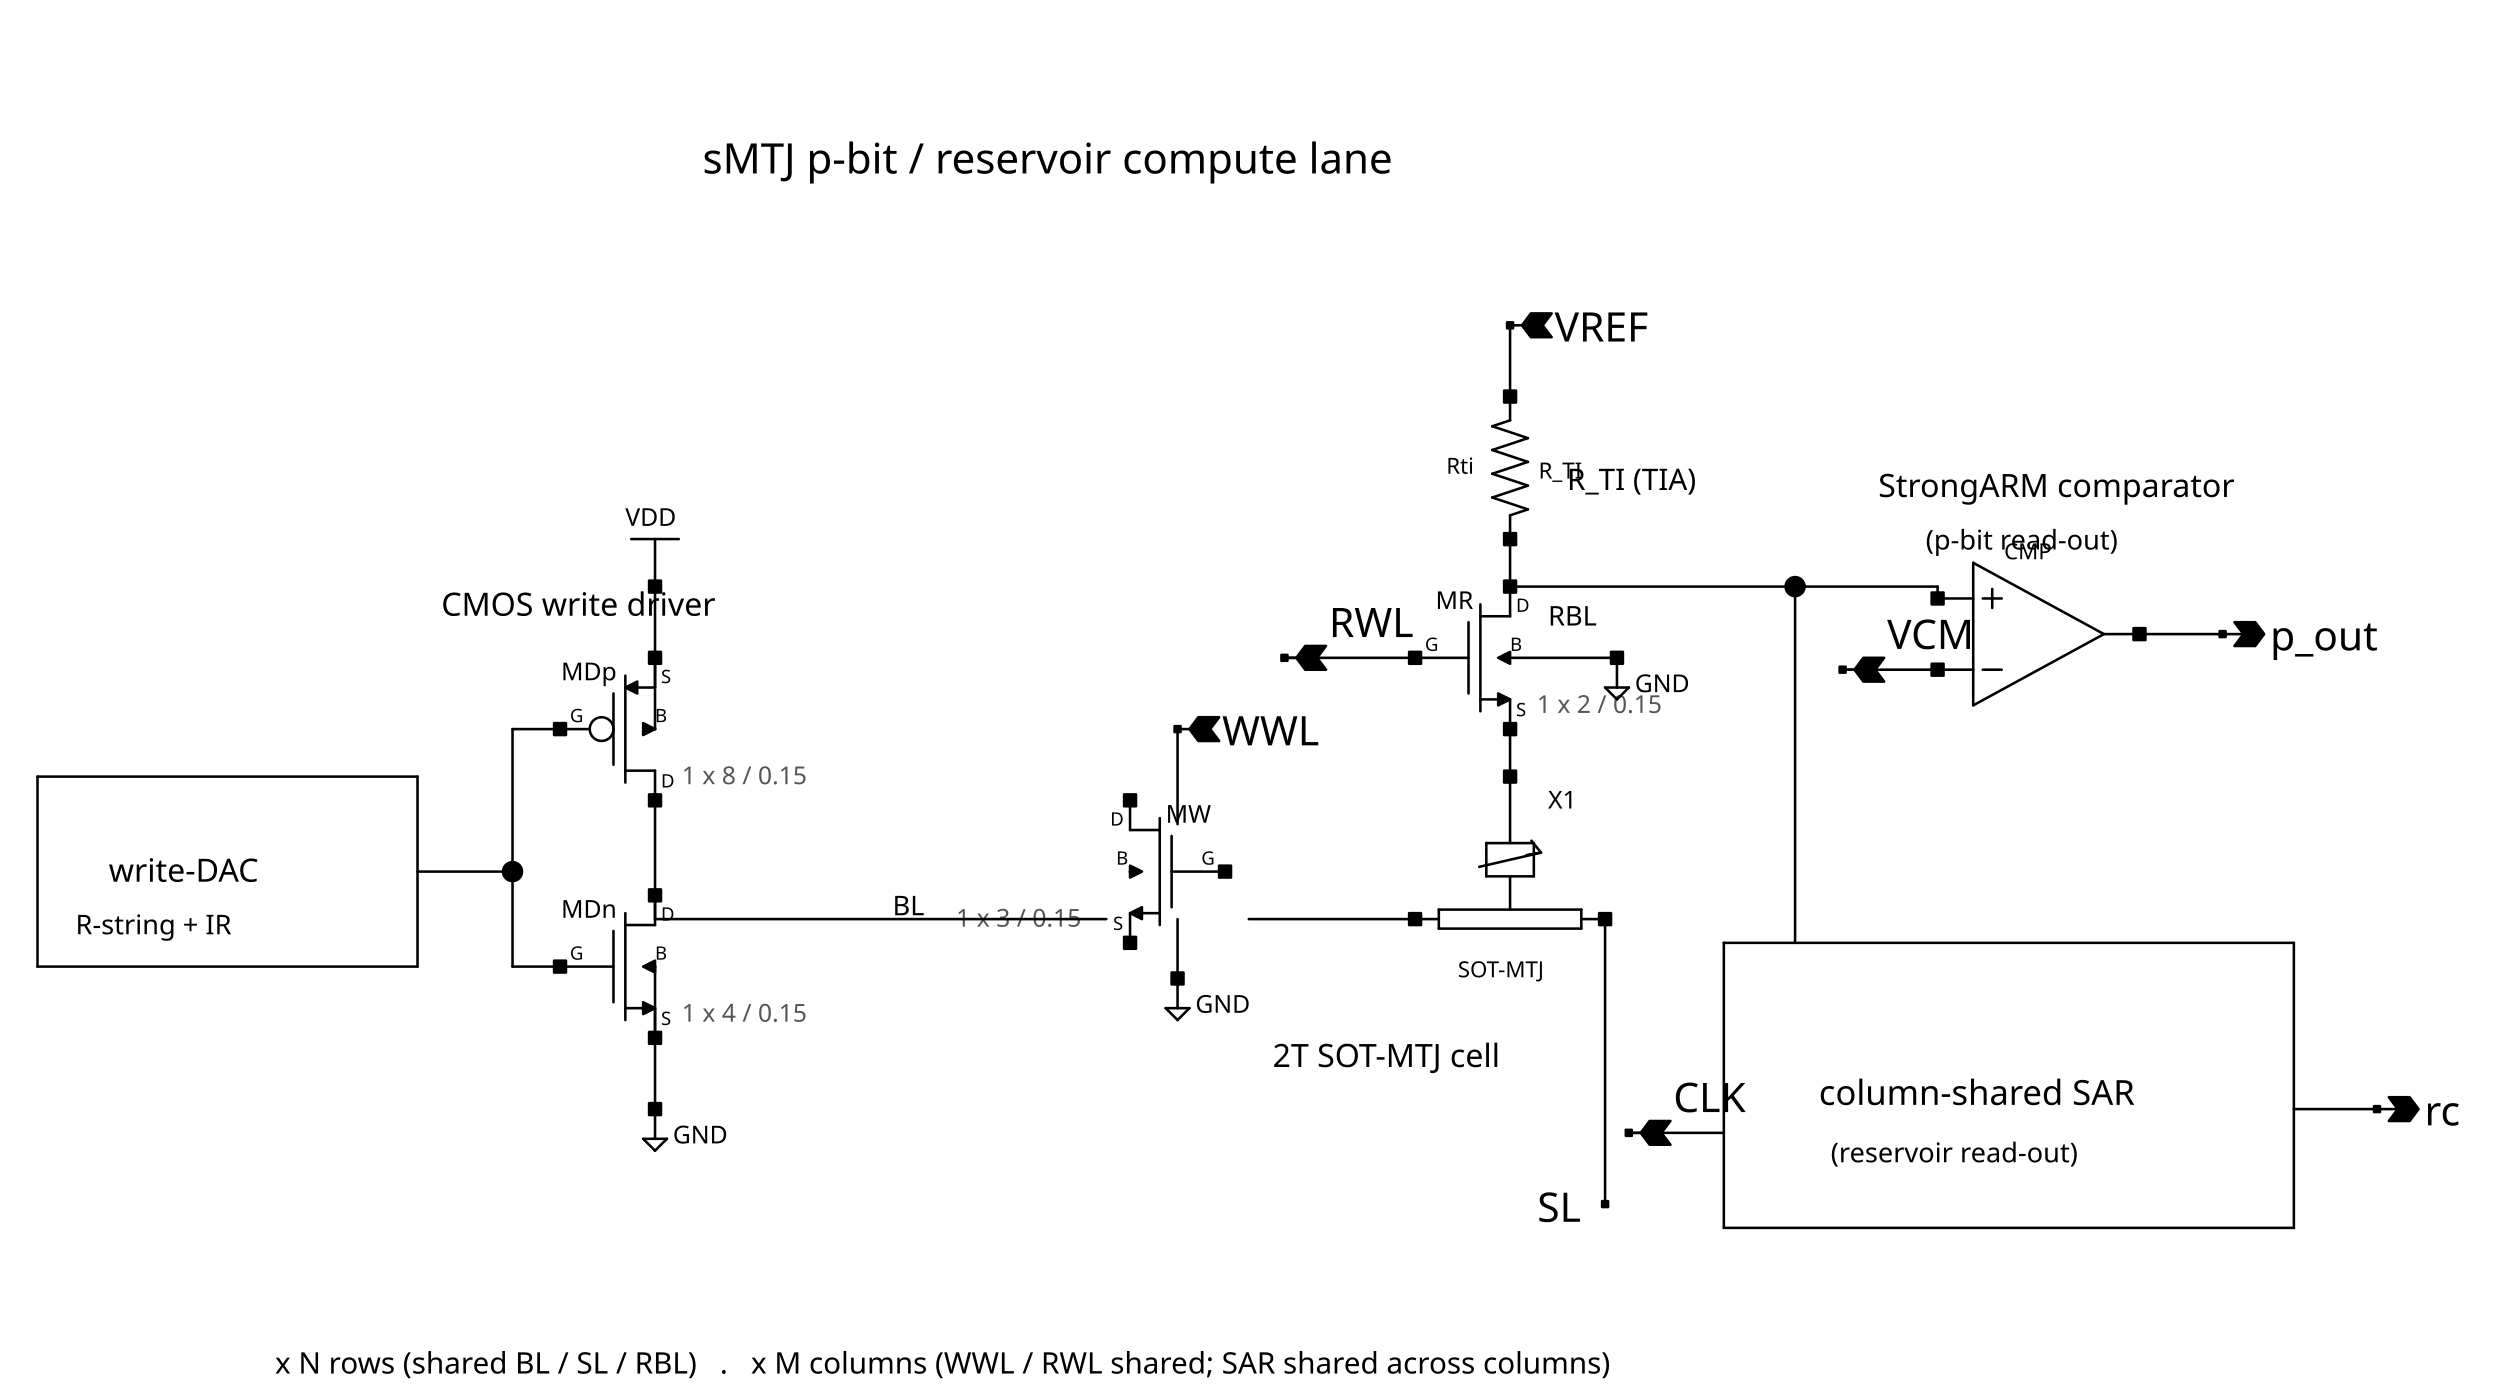
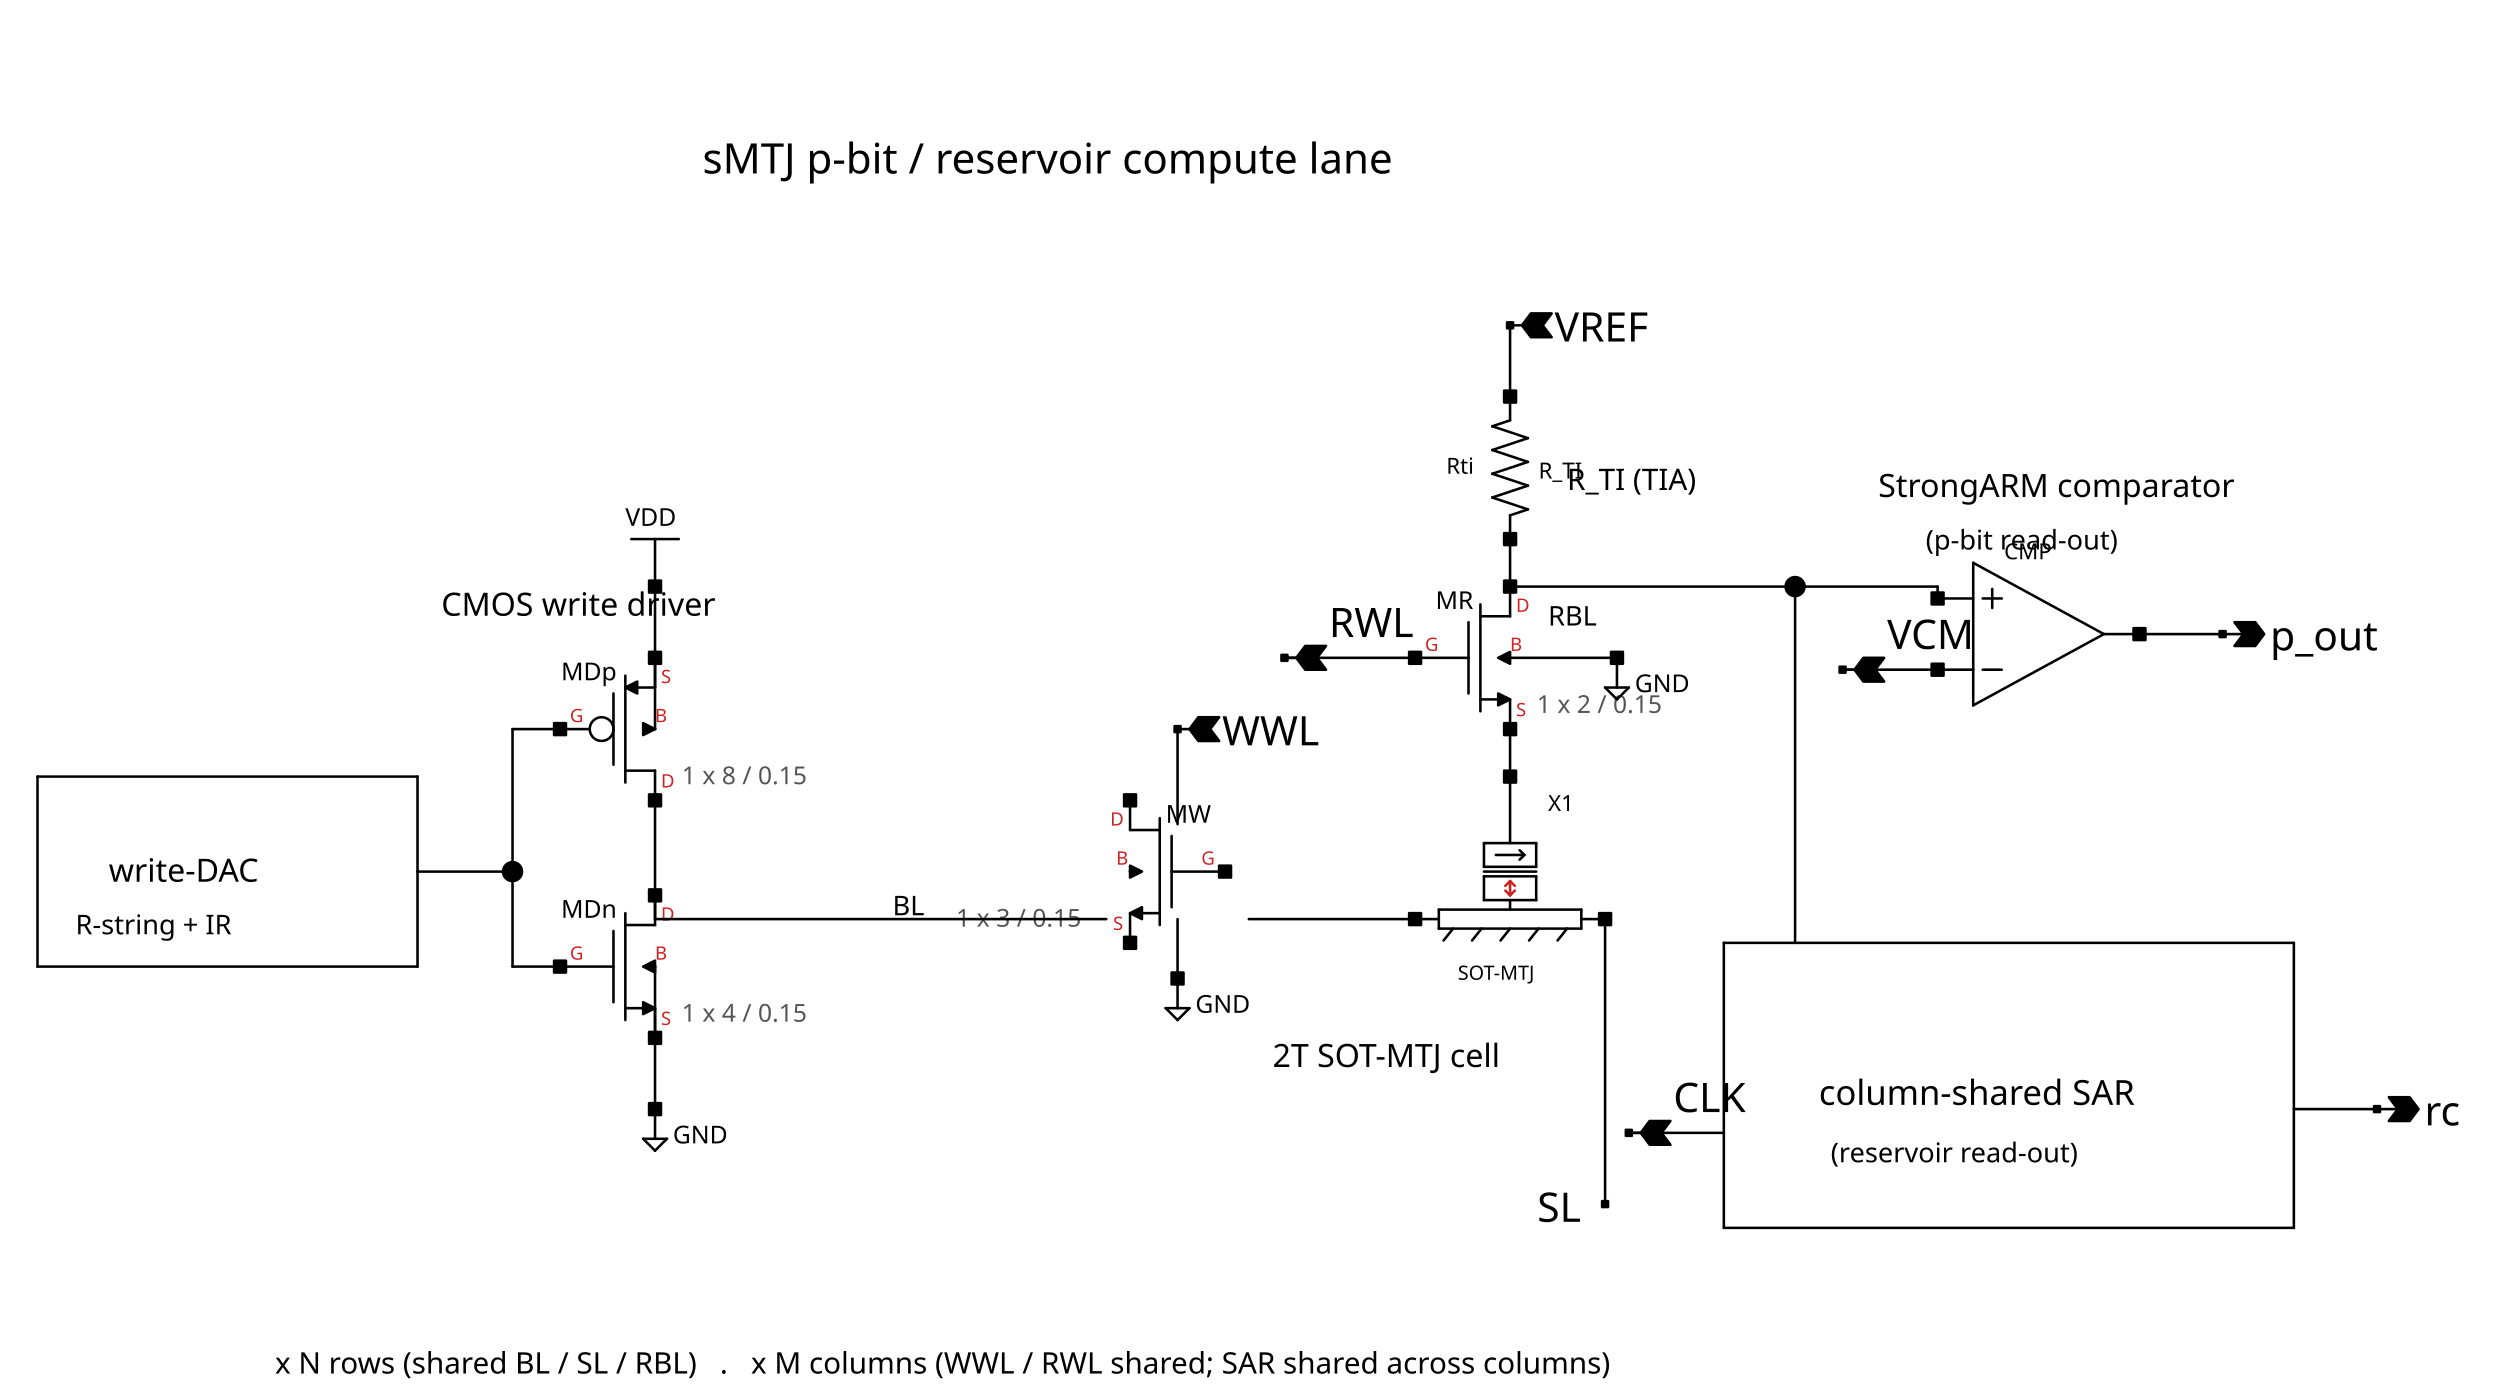
<svg xmlns="http://www.w3.org/2000/svg" width="900" height="503" version="1.1">
  <style type="text/css">
.l0{
 fill: #ffffff;
  stroke: #ffffff;
  stroke-linecap:round;
  stroke-linejoin:round;
  stroke-width: 0.923;
}
.l1{
 fill: #000000;
  stroke: #000000;
  stroke-linecap:round;
  stroke-linejoin:round;
  stroke-width: 0.923;
}
.l2{
  fill: none;
  stroke: #000000;
  stroke-linecap:round;
  stroke-linejoin:round;
  stroke-width: 0.923;
}
.l3{
 fill: #000000; fill-opacity: 0.5;
  stroke: #000000;
  stroke-linecap:round;
  stroke-linejoin:round;
  stroke-width: 0.923;
}
.l4{
 fill: #000000;
  stroke: #000000;
  stroke-linecap:round;
  stroke-linejoin:round;
  stroke-width: 0.923;
}
.l5{
 fill: #000000;
  stroke: #000000;
  stroke-linecap:round;
  stroke-linejoin:round;
  stroke-width: 0.923;
}
.l6{
 fill: #000000; fill-opacity: 0.5;
  stroke: #000000;
  stroke-linecap:round;
  stroke-linejoin:round;
  stroke-width: 0.923;
}
.l7{
-  fill: #000000; fill-opacity: 0.5;
-   stroke: #000000;
+  fill: #cc2222; fill-opacity: 0.5;
+   stroke: #cc2222;
  stroke-linecap:round;
  stroke-linejoin:round;
  stroke-width: 0.923;
}
.l8{
 fill: #000000; fill-opacity: 0.5;
  stroke: #000000;
  stroke-linecap:round;
  stroke-linejoin:round;
  stroke-width: 0.923;
}
.l9{
 fill: #000000; fill-opacity: 0.5;
  stroke: #000000;
  stroke-linecap:round;
  stroke-linejoin:round;
  stroke-width: 0.923;
}
.l10{
 fill: #000000;
  stroke: #000000;
  stroke-linecap:round;
  stroke-linejoin:round;
  stroke-width: 0.923;
}
.l11{
 fill: #000000; fill-opacity: 0.5;
  stroke: #000000;
  stroke-linecap:round;
  stroke-linejoin:round;
  stroke-width: 0.923;
}
.l12{
 fill: #000000; fill-opacity: 0.5;
  stroke: #000000;
  stroke-linecap:round;
  stroke-linejoin:round;
  stroke-width: 0.923;
}
.l13{
 fill: #555555; fill-opacity: 0.5;
  stroke: #555555;
  stroke-linecap:round;
  stroke-linejoin:round;
  stroke-width: 0.923;
}
.l14{
  fill: none;
  stroke: #000000;
  stroke-linecap:round;
  stroke-linejoin:round;
  stroke-width: 0.923;
}
.l15{
 fill: #000000; fill-opacity: 0.5;
  stroke: #000000;
  stroke-linecap:round;
  stroke-linejoin:round;
  stroke-width: 0.923;
}
.l16{
 fill: #000000; fill-opacity: 0.5;
  stroke: #000000;
  stroke-linecap:round;
  stroke-linejoin:round;
  stroke-width: 0.923;
}
.l17{
  fill: none;
  stroke: #000000;
  stroke-linecap:round;
  stroke-linejoin:round;
  stroke-width: 0.923;
}
.l18{
 fill: #000000; fill-opacity: 0.5;
  stroke: #000000;
  stroke-linecap:round;
  stroke-linejoin:round;
  stroke-width: 0.923;
}
.l19{
  fill: none;
  stroke: #000000;
  stroke-linecap:round;
  stroke-linejoin:round;
  stroke-width: 0.923;
}
.l20{
  fill: none;
  stroke: #000000;
  stroke-linecap:round;
  stroke-linejoin:round;
  stroke-width: 0.923;
}
.l21{
  fill: none;
  stroke: #000000;
  stroke-linecap:round;
  stroke-linejoin:round;
  stroke-width: 0.923;
}
text {font-family: Sans-Serif;}
</style>
  <rect class="l0" x="0" y="0" width="900" height="503" />
  <text fill="#000000" xml:space="preserve" font-size="9.782" transform="translate(321.316, 329.497)">BL</text>
  <text fill="#000000" xml:space="preserve" font-size="9.782" transform="translate(557.308, 225.182)">RBL</text>
  <text fill="#000000" xml:space="preserve" font-size="11.56" transform="translate(39.1513, 317.432)">write-DAC</text>
  <text fill="#000000" xml:space="preserve" font-size="9.782" transform="translate(27.1807, 336.338)">R-string + IR</text>
  <text fill="#000000" xml:space="preserve" font-size="12.449" transform="translate(654.783, 397.758)">column-shared SAR</text>
  <text fill="#000000" xml:space="preserve" font-size="9.782" transform="translate(659.058, 418.422)">(reservoir read-out)</text>
  <text fill="#000000" xml:space="preserve" font-size="11.56" transform="translate(158.857, 221.667)">CMOS write driver</text>
  <text fill="#000000" xml:space="preserve" font-size="11.56" transform="translate(458.123, 384.125)">2T SOT-MTJ cell</text>
  <text fill="#000000" xml:space="preserve" font-size="10.671" transform="translate(564.148, 176.397)">R_TI (TIA)</text>
  <text fill="#000000" xml:space="preserve" font-size="11.56" transform="translate(676.159, 178.914)">StrongARM comparator</text>
  <text fill="#000000" xml:space="preserve" font-size="9.782" transform="translate(693.26, 197.821)">(p-bit read-out)</text>
  <text fill="#000000" xml:space="preserve" font-size="15.117" transform="translate(252.912, 62.438)">sMTJ p-bit / reservoir compute lane</text>
  <text fill="#000000" xml:space="preserve" font-size="10.671" transform="translate(99.0044, 494.473)">x N rows (shared BL / SL / RBL)   .   x M columns (WWL / RWL shared; SAR shared across columns)</text>
  <text fill="#000000" xml:space="preserve" font-size="8.892" transform="translate(225.123, 189.318)">VDD</text>
  <text fill="#000000" xml:space="preserve" font-size="8.892" transform="translate(242.224, 411.629)">GND</text>
  <text fill="#000000" xml:space="preserve" font-size="14.673" transform="translate(559.659, 122.956)">VREF</text>
  <text fill="#000000" xml:space="preserve" font-size="8.892" transform="translate(430.334, 364.602)">GND</text>
  <text fill="#000000" xml:space="preserve" font-size="8.892" transform="translate(588.517, 249.171)">GND</text>
  <text fill="#000000" xml:space="preserve" font-size="14.673" transform="translate(679.366, 233.615)">VCM</text>
  <text fill="#000000" xml:space="preserve" font-size="14.673" transform="translate(553.416, 439.857)">SL</text>
  <text fill="#000000" xml:space="preserve" font-size="14.673" transform="translate(439.953, 268.314)">WWL</text>
  <text fill="#000000" xml:space="preserve" font-size="14.673" transform="translate(478.43, 229.34)">RWL</text>
  <text fill="#000000" xml:space="preserve" font-size="14.673" transform="translate(817.241, 234.112)">p_out</text>
  <text fill="#000000" xml:space="preserve" font-size="14.673" transform="translate(602.412, 400.348)">CLK</text>
  <text fill="#000000" xml:space="preserve" font-size="14.673" transform="translate(872.819, 405.121)">rc</text>
  <text fill="#000000" xml:space="preserve" font-size="8.892" transform="translate(201.986, 244.896)">MDp</text>
-   <text fill="#000000" xml:space="preserve" font-size="6.669" transform="translate(237.949, 283.492)">D</text>
-   <text fill="#000000" xml:space="preserve" font-size="6.669" transform="translate(237.949, 245.915)">S</text>
-   <text fill="#000000" xml:space="preserve" font-size="6.669" transform="translate(235.811, 259.978)">B</text>
-   <text fill="#000000" xml:space="preserve" font-size="6.669" transform="translate(205.16, 259.978)">G</text>
+   <text fill="#cc2222" xml:space="preserve" font-size="6.669" transform="translate(237.949, 283.492)">D</text>
+   <text fill="#cc2222" xml:space="preserve" font-size="6.669" transform="translate(237.949, 245.915)">S</text>
+   <text fill="#cc2222" xml:space="preserve" font-size="6.669" transform="translate(235.811, 259.978)">B</text>
+   <text fill="#cc2222" xml:space="preserve" font-size="6.669" transform="translate(205.16, 259.978)">G</text>
  <text fill="#555555" xml:space="preserve" font-size="8.892" transform="translate(245.431, 282.304)">1 x 8 / 0.15</text>
  <text fill="#000000" xml:space="preserve" font-size="8.892" transform="translate(201.986, 330.4)">MDn</text>
-   <text fill="#000000" xml:space="preserve" font-size="6.669" transform="translate(237.949, 368.996)">S</text>
-   <text fill="#000000" xml:space="preserve" font-size="6.669" transform="translate(237.949, 331.42)">D</text>
-   <text fill="#000000" xml:space="preserve" font-size="6.669" transform="translate(235.811, 345.482)">B</text>
-   <text fill="#000000" xml:space="preserve" font-size="6.669" transform="translate(205.16, 345.482)">G</text>
+   <text fill="#cc2222" xml:space="preserve" font-size="6.669" transform="translate(237.949, 368.996)">S</text>
+   <text fill="#cc2222" xml:space="preserve" font-size="6.669" transform="translate(237.949, 331.42)">D</text>
+   <text fill="#cc2222" xml:space="preserve" font-size="6.669" transform="translate(235.811, 345.482)">B</text>
+   <text fill="#cc2222" xml:space="preserve" font-size="6.669" transform="translate(205.16, 345.482)">G</text>
  <text fill="#555555" xml:space="preserve" font-size="8.892" transform="translate(245.431, 367.808)">1 x 4 / 0.15</text>
  <text fill="#000000" xml:space="preserve" font-size="8.892" transform="translate(419.646, 296.198)">MW</text>
-   <text fill="#000000" xml:space="preserve" font-size="6.669" transform="translate(400.683, 334.794)">S</text>
-   <text fill="#000000" xml:space="preserve" font-size="6.669" transform="translate(399.683, 297.218)">D</text>
-   <text fill="#000000" xml:space="preserve" font-size="6.669" transform="translate(401.82, 311.281)">B</text>
-   <text fill="#000000" xml:space="preserve" font-size="6.669" transform="translate(432.472, 311.281)">G</text>
+   <text fill="#cc2222" xml:space="preserve" font-size="6.669" transform="translate(400.683, 334.794)">S</text>
+   <text fill="#cc2222" xml:space="preserve" font-size="6.669" transform="translate(399.683, 297.218)">D</text>
+   <text fill="#cc2222" xml:space="preserve" font-size="6.669" transform="translate(401.82, 311.281)">B</text>
+   <text fill="#cc2222" xml:space="preserve" font-size="6.669" transform="translate(432.472, 311.281)">G</text>
  <text fill="#555555" xml:space="preserve" font-size="8.892" transform="translate(344.201, 333.606)">1 x 3 / 0.15</text>
  <text fill="#000000" xml:space="preserve" font-size="8.892" transform="translate(516.802, 219.244)">MR</text>
-   <text fill="#000000" xml:space="preserve" font-size="6.669" transform="translate(545.765, 257.84)">S</text>
-   <text fill="#000000" xml:space="preserve" font-size="6.669" transform="translate(545.765, 220.264)">D</text>
-   <text fill="#000000" xml:space="preserve" font-size="6.669" transform="translate(543.627, 234.327)">B</text>
-   <text fill="#000000" xml:space="preserve" font-size="6.669" transform="translate(512.976, 234.327)">G</text>
+   <text fill="#cc2222" xml:space="preserve" font-size="6.669" transform="translate(545.765, 257.84)">S</text>
+   <text fill="#cc2222" xml:space="preserve" font-size="6.669" transform="translate(545.765, 220.264)">D</text>
+   <text fill="#cc2222" xml:space="preserve" font-size="6.669" transform="translate(543.627, 234.327)">B</text>
+   <text fill="#cc2222" xml:space="preserve" font-size="6.669" transform="translate(512.976, 234.327)">G</text>
  <text fill="#555555" xml:space="preserve" font-size="8.892" transform="translate(553.247, 256.652)">1 x 2 / 0.15</text>
-   <text fill="#000000" xml:space="preserve" font-size="8.892" transform="translate(557.308, 291.068)">X1</text>
-   <text fill="#000000" xml:space="preserve" font-size="8.003" transform="translate(524.816, 351.824)">SOT-MTJ</text>
+   <text fill="#000000" xml:space="preserve" font-size="8.003" transform="translate(557.308, 291.971)">X1</text>
+   <text fill="#000000" xml:space="preserve" font-size="7.114" transform="translate(524.816, 352.726)">SOT-MTJ</text>
  <text fill="#000000" xml:space="preserve" font-size="8.003" transform="translate(520.657, 170.554)">Rti</text>
  <text fill="#000000" xml:space="preserve" font-size="8.003" transform="translate(553.888, 172.264)">R_TI</text>
  <text fill="#000000" xml:space="preserve" font-size="8.003" transform="translate(721.476, 201.336)">CMP</text>
  <path class="l4" d="M13.5 279.573L150.307 279.573" />
  <path class="l4" d="M150.307 279.573L150.307 347.977" />
  <path class="l4" d="M13.5 347.977L150.307 347.977" />
  <path class="l4" d="M13.5 279.573L13.5 347.977" />
  <path class="l4" d="M620.581 339.427L825.792 339.427" />
  <path class="l4" d="M825.792 339.427L825.792 442.032" />
  <path class="l4" d="M620.581 442.032L825.792 442.032" />
  <path class="l4" d="M620.581 339.427L620.581 442.032" />
  <path class="l4" d="M225.123 243.234L225.123 281.711" />
  <path class="l4" d="M235.811 236.821L235.811 247.509" />
  <path class="l4" d="M235.811 277.436L235.811 288.124" />
  <path class="l4" d="M220.848 249.647L220.848 275.298" />
  <path class="l4" d="M225.123 277.436L235.811 277.436" />
  <path class="l4" d="M229.399 247.509L235.811 247.509" />
  <path class="l4" d="M201.61 262.473L212.298 262.473" />
  <path class="l4" d="M229.399 245.372L225.123 247.509L229.399 249.647L229.399 245.372" />
  <circle class="l4" cx="216.573" cy="262.473" r="4.275" style="fill:none;" />
  <path class="l4" d="M225.123 328.739L225.123 367.215" />
  <path class="l4" d="M201.61 347.977L220.848 347.977" />
  <path class="l4" d="M235.811 322.326L235.811 333.014" />
  <path class="l4" d="M235.811 362.94L235.811 373.628" />
  <path class="l4" d="M220.848 335.151L220.848 360.803" />
  <path class="l4" d="M225.123 333.014L235.811 333.014" />
  <path class="l4" d="M225.123 362.94L231.536 362.94" />
  <path class="l4" d="M231.536 360.803L235.811 362.94L231.536 365.078L231.536 360.803" />
  <path class="l4" d="M417.508 294.537L417.508 333.014" />
  <path class="l4" d="M421.784 313.775L441.022 313.775" />
  <path class="l4" d="M406.82 288.124L406.82 298.812" />
  <path class="l4" d="M406.82 328.739L406.82 339.427" />
  <path class="l4" d="M421.784 300.95L421.784 326.601" />
  <path class="l4" d="M406.82 298.812L417.508 298.812" />
  <path class="l4" d="M411.095 328.739L417.508 328.739" />
  <path class="l4" d="M411.095 326.601L406.82 328.739L411.095 330.876L411.095 326.601" />
  <path class="l4" d="M532.939 217.583L532.939 256.06" />
  <path class="l4" d="M509.426 236.821L528.664 236.821" />
  <path class="l4" d="M543.627 211.17L543.627 221.858" />
  <path class="l4" d="M543.627 251.785L543.627 262.473" />
  <path class="l4" d="M528.664 223.996L528.664 249.647" />
  <path class="l4" d="M532.939 221.858L543.627 221.858" />
  <path class="l4" d="M532.939 251.785L539.352 251.785" />
  <path class="l4" d="M539.352 249.647L543.627 251.785L539.352 253.922L539.352 249.647" />
  <path class="l4" d="M509.426 330.876L517.976 330.876" />
  <path class="l4" d="M569.279 330.876L577.829 330.876" />
  <path class="l4" d="M517.976 327.456L569.279 327.456" />
  <path class="l4" d="M569.279 327.456L569.279 334.296" />
  <path class="l4" d="M517.976 334.296L569.279 334.296" />
  <path class="l4" d="M517.976 327.456L517.976 334.296" />
-   <path class="l4" d="M543.627 315.485L543.627 327.456" />
-   <path class="l4" d="M535.077 315.485L552.178 315.485" />
-   <path class="l4" d="M552.178 303.515L552.178 315.485" />
-   <path class="l4" d="M535.077 303.515L552.178 303.515" />
-   <path class="l4" d="M535.077 303.515L535.077 315.485" />
+   <path class="l4" d="M519.686 338.572L523.106 334.296" />
+   <path class="l4" d="M529.947 338.572L533.367 334.296" />
+   <path class="l4" d="M540.207 338.572L543.627 334.296" />
+   <path class="l4" d="M550.468 338.572L553.888 334.296" />
+   <path class="l4" d="M560.728 338.572L564.148 334.296" />
+   <path class="l4" d="M543.627 324.036L543.627 327.456" />
+   <path class="l4" d="M534.222 315.485L553.033 315.485" />
+   <path class="l4" d="M553.033 315.485L553.033 324.036" />
+   <path class="l4" d="M534.222 324.036L553.033 324.036" />
+   <path class="l4" d="M534.222 315.485L534.222 324.036" />
+   <path class="l4" d="M534.222 312.065L553.033 312.065" />
+   <path class="l4" d="M553.033 303.515L553.033 312.065" />
+   <path class="l4" d="M534.222 303.515L553.033 303.515" />
+   <path class="l4" d="M534.222 303.515L534.222 312.065" />
+   <path class="l4" d="M534.222 313.775L553.033 313.775" />
  <path class="l4" d="M543.627 279.573L543.627 303.515" />
-   <path class="l4" d="M532.512 312.065L554.743 306.935" />
-   <path class="l4" d="M549.613 307.79L554.743 306.935" />
-   <path class="l4" d="M551.323 302.66L554.743 306.935" />
+   <path class="l4" d="M538.497 307.79L548.758 307.79" />
+   <path class="l4" d="M547.048 306.08L548.758 307.79" />
+   <path class="l4" d="M547.048 309.5L548.758 307.79" />
  <path class="l4" d="M543.627 185.519L543.627 194.069" />
  <path class="l4" d="M543.627 185.519L550.04 183.381" />
  <path class="l4" d="M537.214 179.106L550.04 183.381" />
  <path class="l4" d="M537.214 179.106L550.04 174.831" />
  <path class="l4" d="M537.214 170.555L550.04 174.831" />
  <path class="l4" d="M537.214 170.555L550.04 166.28" />
  <path class="l4" d="M537.214 162.005L550.04 166.28" />
  <path class="l4" d="M537.214 162.005L550.04 157.73" />
  <path class="l4" d="M537.214 153.454L550.04 157.73" />
  <path class="l4" d="M537.214 153.454L543.627 151.317" />
  <path class="l4" d="M543.627 142.766L543.627 151.317" />
  <path class="l4" d="M710.361 202.62L710.361 253.922" />
  <path class="l4" d="M710.361 202.62L757.388 228.271" />
  <path class="l4" d="M710.361 253.922L757.388 228.271" />
  <path class="l4" d="M697.535 215.445L710.361 215.445" />
  <path class="l4" d="M697.535 241.096L710.361 241.096" />
  <path class="l4" d="M757.388 228.271L770.214 228.271" />
  <path class="l4" d="M713.781 215.445L720.621 215.445" />
  <path class="l4" d="M717.201 212.025L717.201 218.865" />
  <path class="l4" d="M713.781 241.096L720.621 241.096" />
  <path class="l4" d="M235.811 194.069L235.811 211.17" />
  <path class="l4" d="M227.261 194.069L244.362 194.069" />
  <path class="l4" d="M235.811 399.28L235.811 409.968" />
  <path class="l4" d="M231.536 409.968L240.087 409.968" />
  <path class="l4" d="M235.811 414.243L240.087 409.968" />
  <path class="l4" d="M231.536 409.968L235.811 414.243" />
  <path class="l4" d="M423.921 352.252L423.921 362.94" />
  <path class="l4" d="M419.646 362.94L428.196 362.94" />
  <path class="l4" d="M423.921 367.215L428.196 362.94" />
  <path class="l4" d="M419.646 362.94L423.921 367.215" />
  <path class="l4" d="M582.104 236.821L582.104 247.509" />
  <path class="l4" d="M577.829 247.509L586.38 247.509" />
  <path class="l4" d="M582.104 251.785L586.38 247.509" />
  <path class="l4" d="M577.829 247.509L582.104 251.785" />
  <path class="l5" d="M231.536 260.335L235.811 262.473L231.536 264.61L231.536 260.335" />
  <path class="l5" d="M233.674 285.986L237.949 285.986L237.949 290.262L233.674 290.262L233.674 285.986z" />
  <path class="l5" d="M199.472 260.335L203.747 260.335L203.747 264.61L199.472 264.61L199.472 260.335z" />
  <path class="l5" d="M233.674 234.684L237.949 234.684L237.949 238.959L233.674 238.959L233.674 234.684z" />
  <path class="l5" d="M235.745 262.406L235.878 262.406L235.878 262.539L235.745 262.539L235.745 262.406z" />
  <path class="l5" d="M235.811 345.839L231.536 347.977L235.811 350.115L235.811 345.839" />
  <path class="l5" d="M233.674 320.188L237.949 320.188L237.949 324.463L233.674 324.463L233.674 320.188z" />
  <path class="l5" d="M199.472 345.839L203.747 345.839L203.747 350.115L199.472 350.115L199.472 345.839z" />
  <path class="l5" d="M233.674 371.491L237.949 371.491L237.949 375.766L233.674 375.766L233.674 371.491z" />
  <path class="l5" d="M235.745 347.91L235.878 347.91L235.878 348.044L235.745 348.044L235.745 347.91z" />
  <path class="l5" d="M406.82 311.638L411.095 313.775L406.82 315.913L406.82 311.638" />
  <path class="l5" d="M404.683 285.986L408.958 285.986L408.958 290.262L404.683 290.262L404.683 285.986z" />
  <path class="l5" d="M438.884 311.638L443.16 311.638L443.16 315.913L438.884 315.913L438.884 311.638z" />
  <path class="l5" d="M404.683 337.289L408.958 337.289L408.958 341.564L404.683 341.564L404.683 337.289z" />
  <path class="l5" d="M406.753 313.708L406.887 313.708L406.887 313.842L406.753 313.842L406.753 313.708z" />
  <path class="l5" d="M543.627 234.684L539.352 236.821L543.627 238.959L543.627 234.684" />
  <path class="l5" d="M541.49 209.032L545.765 209.032L545.765 213.308L541.49 213.308L541.49 209.032z" />
  <path class="l5" d="M507.288 234.684L511.563 234.684L511.563 238.959L507.288 238.959L507.288 234.684z" />
  <path class="l5" d="M541.49 260.335L545.765 260.335L545.765 264.61L541.49 264.61L541.49 260.335z" />
  <path class="l5" d="M543.561 236.754L543.694 236.754L543.694 236.888L543.561 236.888L543.561 236.754z" />
  <path class="l5" d="M507.288 328.739L511.563 328.739L511.563 333.014L507.288 333.014L507.288 328.739z" />
  <path class="l5" d="M575.691 328.739L579.967 328.739L579.967 333.014L575.691 333.014L575.691 328.739z" />
  <path class="l5" d="M541.49 277.436L545.765 277.436L545.765 281.711L541.49 281.711L541.49 277.436z" />
  <path class="l5" d="M541.49 140.629L545.765 140.629L545.765 144.904L541.49 144.904L541.49 140.629z" />
  <path class="l5" d="M541.49 191.931L545.765 191.931L545.765 196.207L541.49 196.207L541.49 191.931z" />
  <path class="l5" d="M695.398 213.308L699.673 213.308L699.673 217.583L695.398 217.583L695.398 213.308z" />
  <path class="l5" d="M695.398 238.959L699.673 238.959L699.673 243.234L695.398 243.234L695.398 238.959z" />
  <path class="l5" d="M768.076 226.133L772.352 226.133L772.352 230.408L768.076 230.408L768.076 226.133z" />
  <path class="l5" d="M233.674 209.032L237.949 209.032L237.949 213.308L233.674 213.308L233.674 209.032z" />
  <path class="l5" d="M233.674 397.142L237.949 397.142L237.949 401.417L233.674 401.417L233.674 397.142z" />
  <path class="l5" d="M543.627 117.115L547.903 117.115" />
  <path class="l5" d="M547.903 117.115L551.109 112.84L558.591 112.84L555.384 117.115L558.591 121.39L551.109 121.39L547.903 117.115" />
  <path class="l5" d="M542.559 116.046L544.696 116.046L544.696 118.184L542.559 118.184L542.559 116.046z" />
  <path class="l5" d="M421.784 350.115L426.059 350.115L426.059 354.39L421.784 354.39L421.784 350.115z" />
  <path class="l5" d="M579.967 234.684L584.242 234.684L584.242 238.959L579.967 238.959L579.967 234.684z" />
  <path class="l5" d="M663.333 241.096L667.609 241.096" />
  <path class="l5" d="M667.609 241.096L670.815 236.821L678.297 236.821L675.09 241.096L678.297 245.372L670.815 245.372L667.609 241.096" />
  <path class="l5" d="M662.265 240.028L664.402 240.028L664.402 242.165L662.265 242.165L662.265 240.028z" />
  <path class="l5" d="M576.76 432.413L578.898 432.413L578.898 434.55L576.76 434.55L576.76 432.413z" />
  <path class="l5" d="M423.921 262.473L428.196 262.473" />
  <path class="l5" d="M428.196 262.473L431.403 258.197L438.884 258.197L435.678 262.473L438.884 266.748L431.403 266.748L428.196 262.473" />
  <path class="l5" d="M422.852 261.404L424.99 261.404L424.99 263.541L422.852 263.541L422.852 261.404z" />
  <path class="l5" d="M462.398 236.821L466.673 236.821" />
  <path class="l5" d="M466.673 236.821L469.88 232.546L477.361 232.546L474.155 236.821L477.361 241.096L469.88 241.096L466.673 236.821" />
  <path class="l5" d="M461.329 235.752L463.467 235.752L463.467 237.89L461.329 237.89L461.329 235.752z" />
  <path class="l5" d="M800.141 228.271L807.622 228.271" />
  <path class="l5" d="M815.104 228.271L811.897 223.996L804.416 223.996L807.622 228.271L804.416 232.546L811.897 232.546L815.104 228.271" />
  <path class="l5" d="M799.072 227.202L801.209 227.202L801.209 229.34L799.072 229.34L799.072 227.202z" />
  <path class="l5" d="M586.38 407.83L590.655 407.83" />
  <path class="l5" d="M590.655 407.83L593.861 403.555L601.343 403.555L598.136 407.83L601.343 412.105L593.861 412.105L590.655 407.83" />
  <path class="l5" d="M585.311 406.761L587.448 406.761L587.448 408.899L585.311 408.899L585.311 406.761z" />
  <path class="l5" d="M855.718 399.28L863.2 399.28" />
  <path class="l5" d="M870.682 399.28L867.475 395.004L859.994 395.004L863.2 399.28L859.994 403.555L867.475 403.555L870.682 399.28" />
  <path class="l5" d="M854.65 398.211L856.787 398.211L856.787 400.348L854.65 400.348L854.65 398.211z" />
+   <path class="l7" d="M543.627 317.195L543.627 322.326" />
+   <path class="l7" d="M541.917 318.905L543.627 317.195" />
+   <path class="l7" d="M543.627 317.195L545.337 318.905" />
+   <path class="l7" d="M541.917 320.616L543.627 322.326" />
+   <path class="l7" d="M543.627 322.326L545.337 320.616" />
  <path class="l1" d="M150.307 313.775L184.509 313.775" />
  <path class="l1" d="M184.509 262.473L184.509 347.977" />
  <path class="l1" d="M184.509 262.473L201.61 262.473" />
  <path class="l1" d="M184.509 347.977L201.61 347.977" />
  <path class="l1" d="M235.811 211.17L235.811 236.821" />
  <path class="l1" d="M235.811 236.821L235.811 262.473" />
  <path class="l1" d="M235.811 347.977L235.811 373.628" />
  <path class="l1" d="M235.811 373.628L235.811 399.28" />
  <path class="l1" d="M235.811 288.124L235.811 322.326" />
  <path class="l1" d="M235.811 322.326L235.811 330.876" />
  <path class="l1" d="M235.811 330.876L398.27 330.876" />
  <path class="l1" d="M449.572 330.876L509.426 330.876" />
  <path class="l1" d="M577.829 330.876L577.829 433.481" />
  <path class="l1" d="M543.627 262.473L543.627 279.573" />
  <path class="l1" d="M543.627 194.069L543.627 211.17" />
  <path class="l1" d="M543.627 117.115L543.627 142.766" />
  <path class="l1" d="M543.627 211.17L697.535 211.17" />
  <path class="l1" d="M697.535 211.17L697.535 215.445" />
  <path class="l1" d="M646.233 211.17L646.233 339.427" />
  <path class="l1" d="M770.214 228.271L800.141 228.271" />
  <path class="l1" d="M586.38 407.83L620.581 407.83" />
  <path class="l1" d="M825.792 399.28L855.718 399.28" />
  <path class="l1" d="M423.921 330.876L423.921 352.252" />
  <path class="l1" d="M543.627 236.821L582.104 236.821" />
  <path class="l1" d="M663.333 241.096L697.535 241.096" />
  <path class="l1" d="M423.921 262.473L423.921 296.674" />
  <path class="l1" d="M462.398 236.821L509.426 236.821" />
  <circle class="l1" cx="184.509" cy="313.775" r="3.42" />
  <circle class="l1" cx="646.233" cy="211.17" r="3.42" />
</svg>
